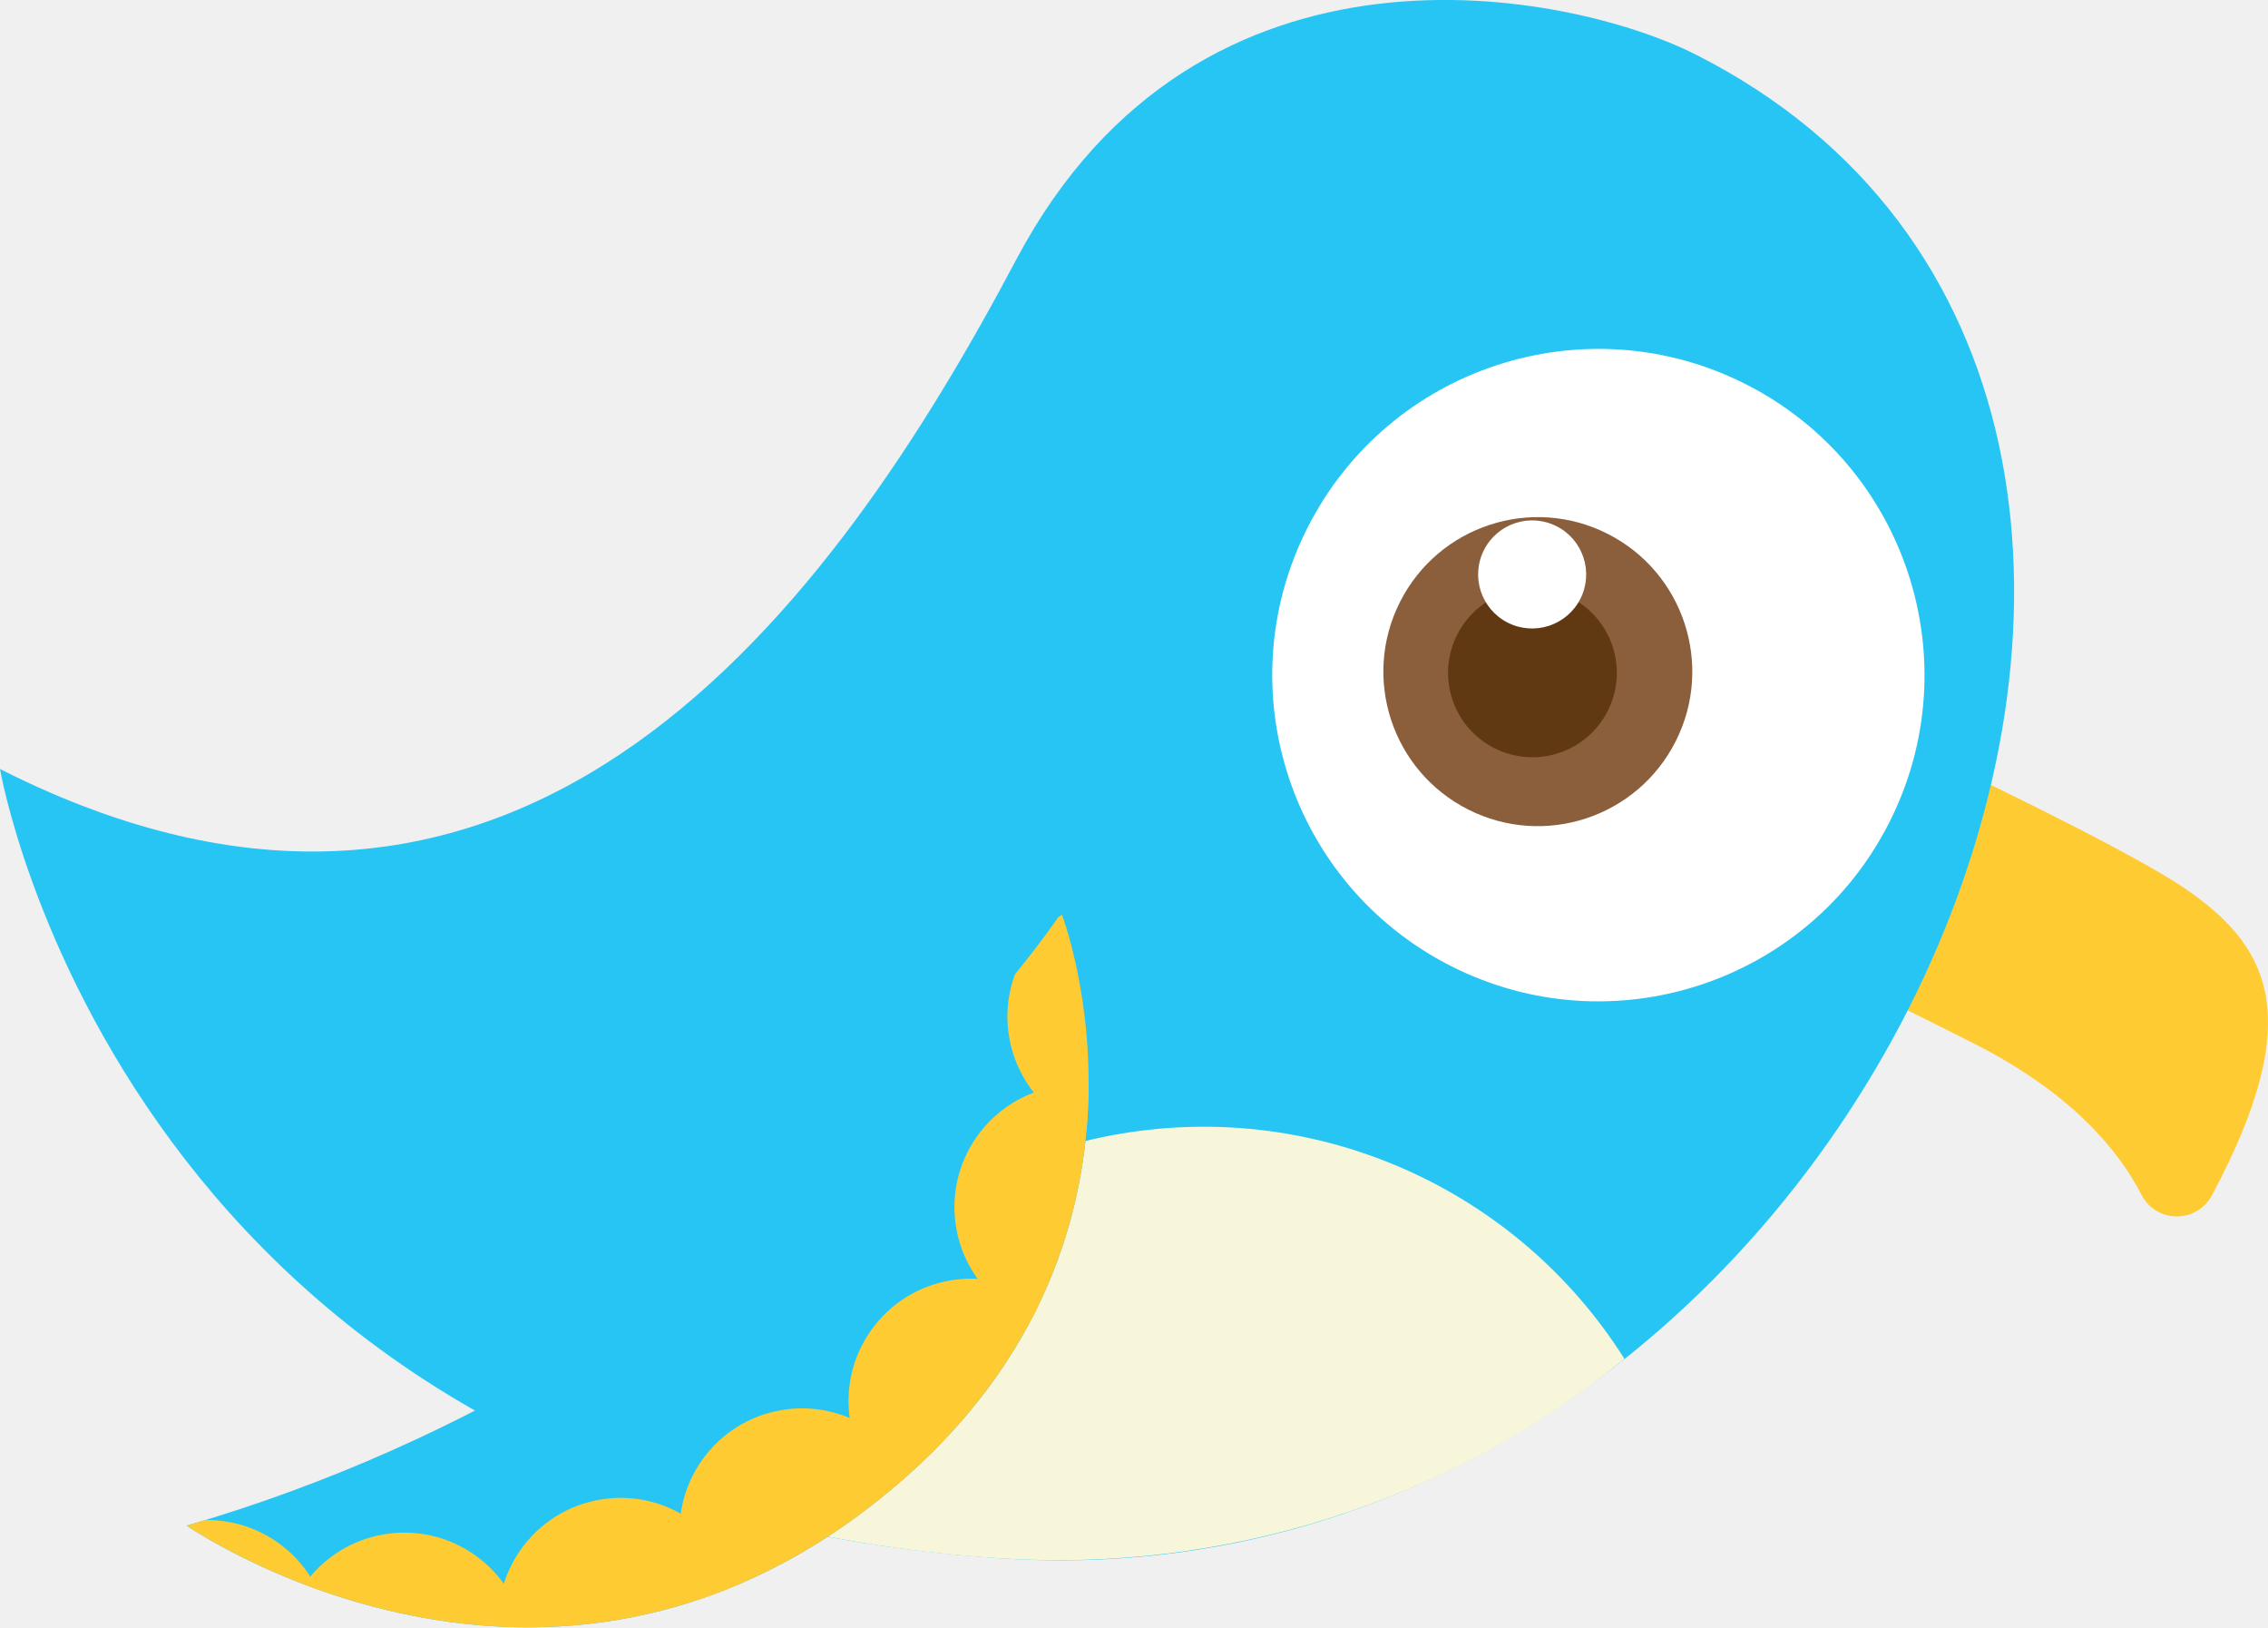
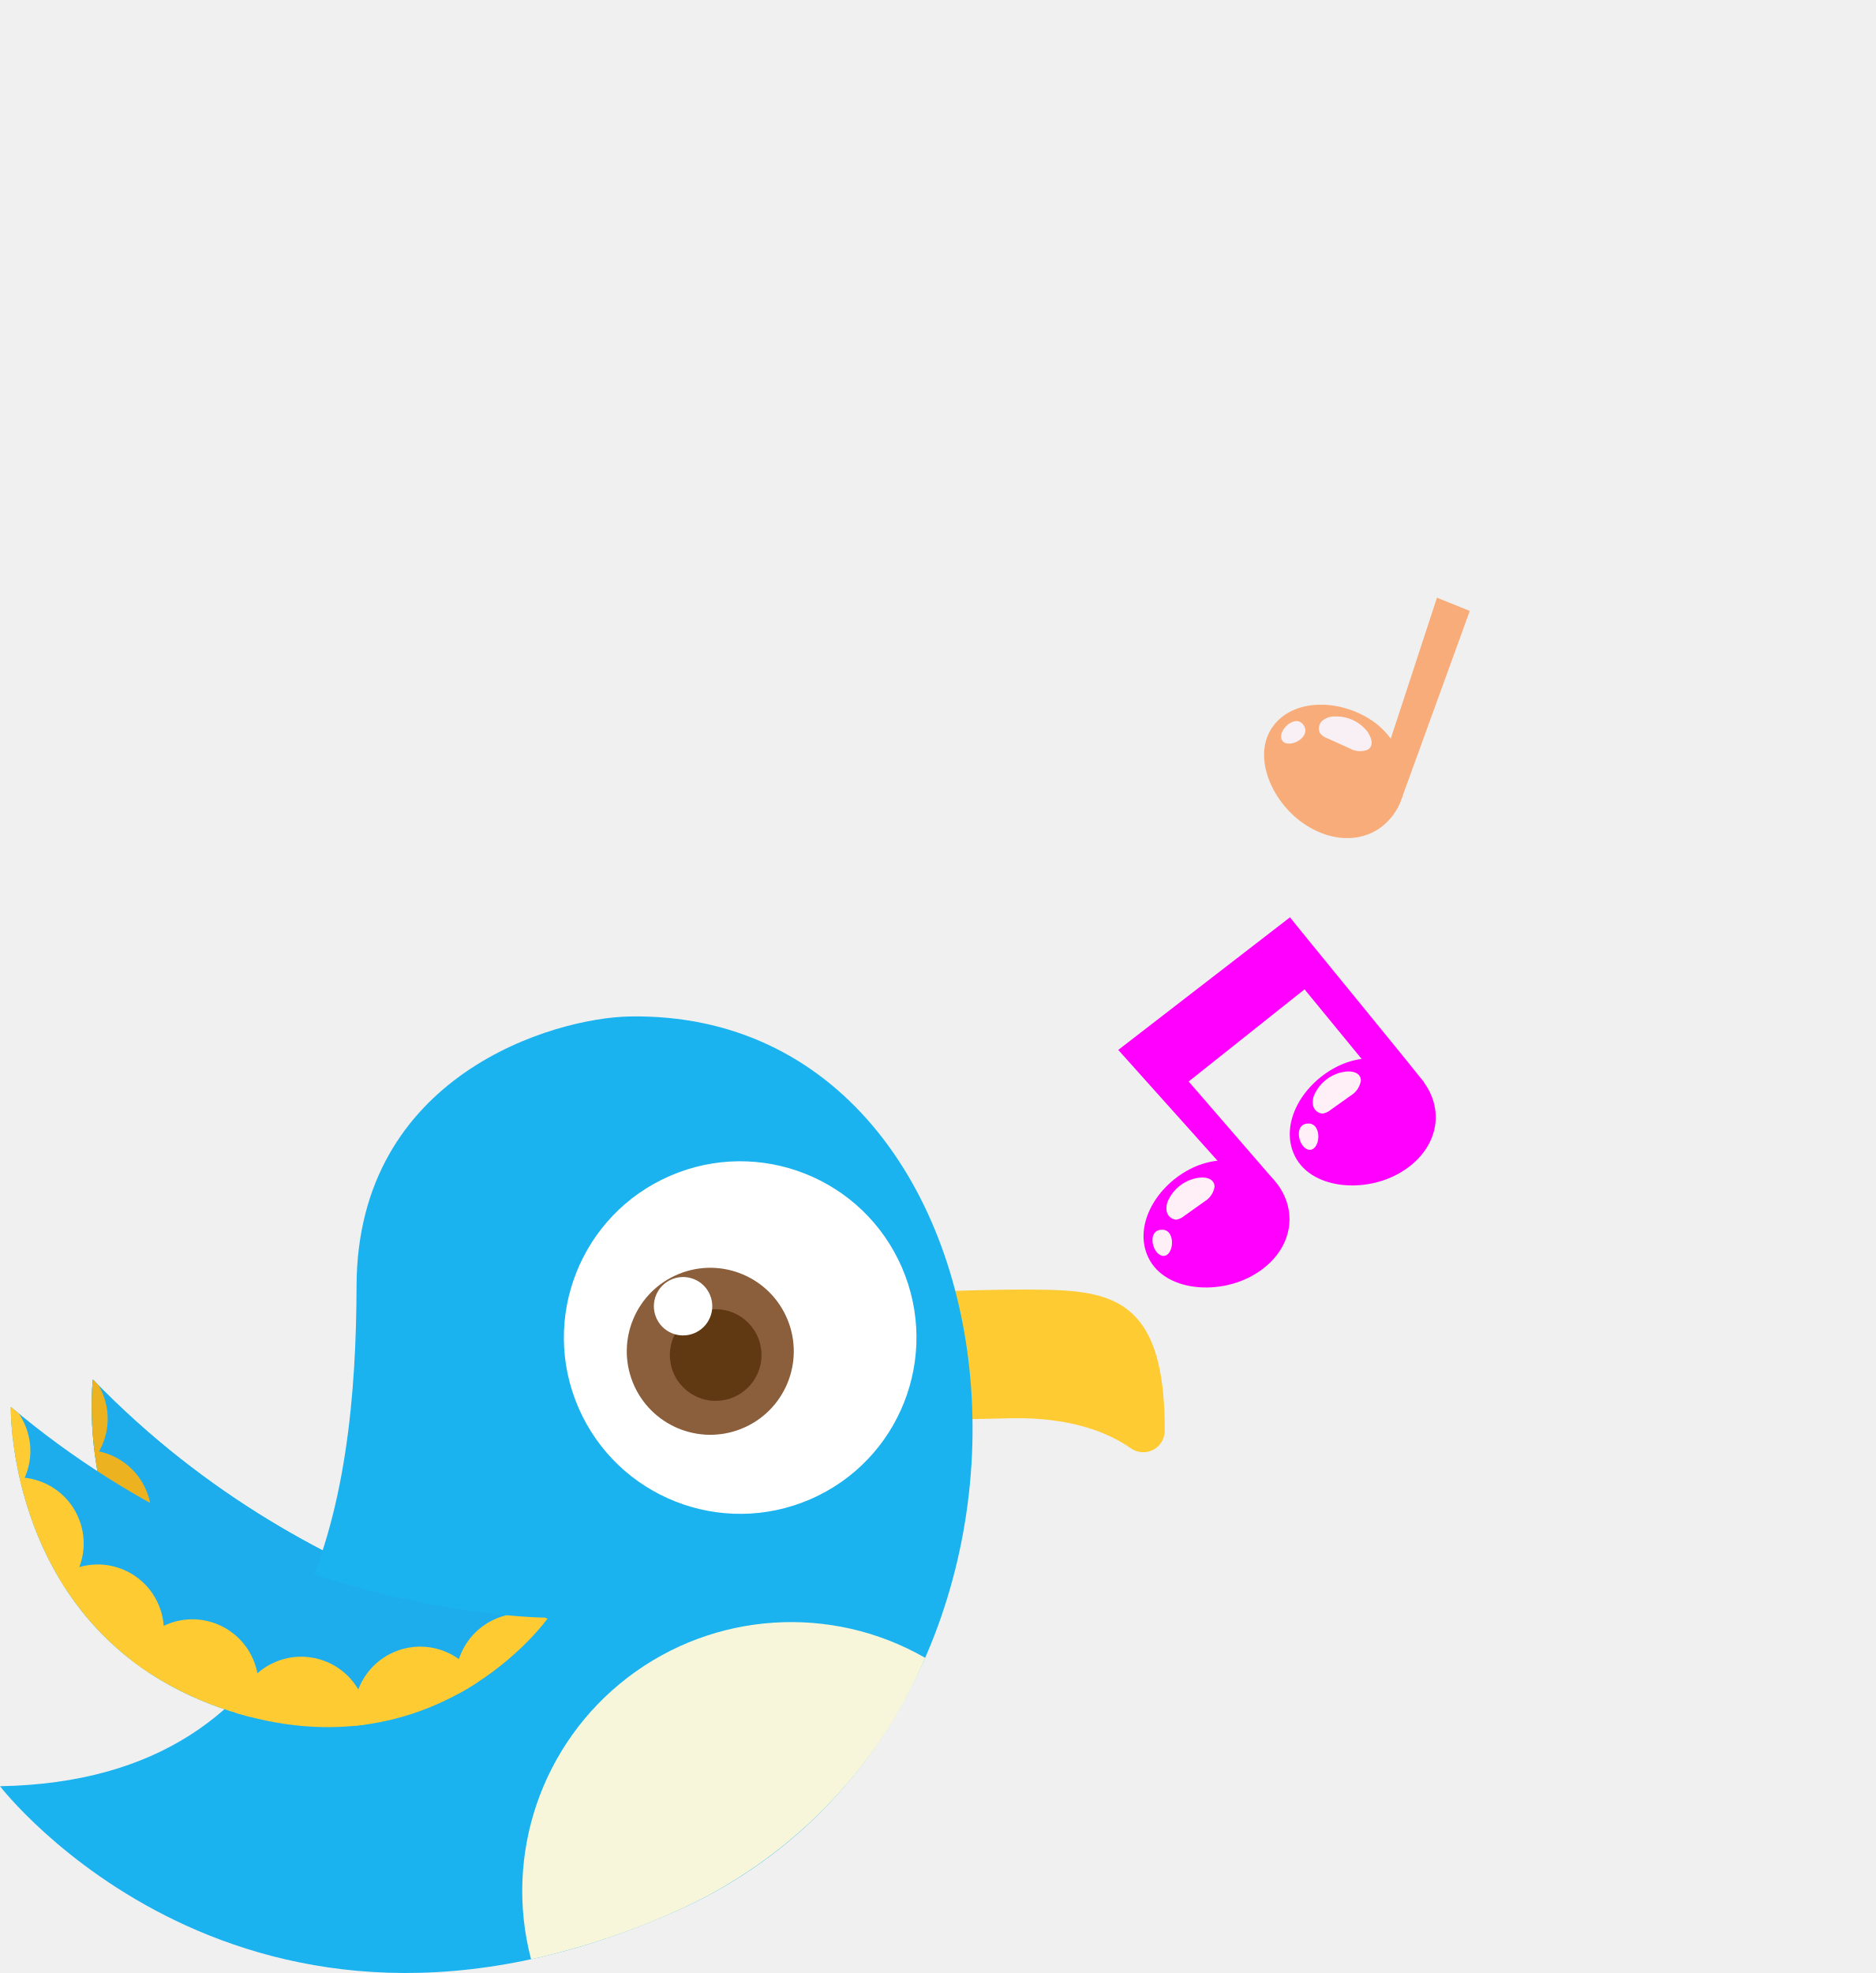
- <svg xmlns="http://www.w3.org/2000/svg" id="Layer_1" data-name="Layer 1" width="118.8" height="85.22" viewBox="0 0 118.8 85.22">
+ <svg xmlns="http://www.w3.org/2000/svg" id="Layer_1" data-name="Layer 1" viewBox="0 0 181.76 191.19">
  <defs>
-     <style>
-       .cls-1 {
-         fill: none;
-       }
- 
-       .cls-2 {
-         fill: #ffcb33;
-       }
- 
-       .cls-3 {
-         fill: #27c5f4;
-       }
- 
-       .cls-4 {
-         fill: #f7f6da;
-       }
- 
-       .cls-5 {
-         fill: #fff;
-       }
- 
-       .cls-6 {
-         fill: #8b5e3c;
-       }
- 
-       .cls-7 {
-         fill: #603913;
-       }
- 
-       .cls-8 {
-         clip-path: url(#clip-path);
-       }
-     </style>
+     <style>.cls-1{fill:#1daded;}.cls-2{fill:none;}.cls-3{opacity:0.5;}.cls-4{fill:#ff6801;}.cls-5{fill:#ffeff7;}.cls-6{fill:#f0f;}.cls-7{fill:#1ebde2;}.cls-8{clip-path:url(#clip-path);}.cls-9{fill:#edb220;}.cls-10{fill:#ffcb33;}.cls-11{fill:#1bb3ef;}.cls-12{fill:#f7f6da;}.cls-13{fill:#fff;}.cls-14{fill:#8b5e3c;}.cls-15{fill:#603913;}.cls-16{clip-path:url(#clip-path-2);}</style>
    <clipPath id="clip-path">
-       <path id="SVGID" class="cls-1" d="M55.59,47.8S40.29,71,9.78,79.89c0,0,17.91,12.44,35.42-.71S55.59,47.8,55.59,47.8Z" />
+       <path id="SVGID" class="cls-1" d="M58.7,159.24S31.06,156.52,9,133.68c0,0-2.65,21.65,17.15,31S58.7,159.24,58.7,159.24Z" />
+     </clipPath>
+     <clipPath id="clip-path-2">
+       <path id="SVGID-2" data-name="SVGID" class="cls-2" d="M53.12,156.76s-27.77.07-52.07-20.43c0,0-.46,21.8,20.18,29.12S53.12,156.76,53.12,156.76Z" />
    </clipPath>
  </defs>
-   <g>
-     <path class="cls-2" d="M89.66,34.26s19.77,8.89,24.77,12.25c4.38,3,6.47,6.65,1.44,16.07a2.08,2.08,0,0,1-3.69,0c-1.22-2.38-3.71-5.37-8.81-7.95-10.44-5.28-19.1-9.11-19.1-9.11S90,33.6,89.66,34.26Z" />
-     <path class="cls-3" d="M88.83,2.86c-6.48-3.28-26-7.38-35.59,10.72S27.45,54.16,0,40.27c0,0,6.51,38.24,52.35,41.33S124.67,21,88.83,2.86Z" />
-     <path class="cls-4" d="M85.07,71.18A47,47,0,0,1,52.35,81.6a72.1,72.1,0,0,1-14.69-2.46,26.07,26.07,0,0,1,47.42-8Z" />
-     <g>
-       <circle class="cls-5" cx="83.73" cy="35.36" r="17.08" transform="translate(14.38 94.11) rotate(-63.17)" />
-       <g>
-         <circle class="cls-6" cx="80.56" cy="35.18" r="8.09" transform="translate(12.8 91.18) rotate(-63.17)" />
-         <circle class="cls-7" cx="80.28" cy="35.23" r="4.42" transform="translate(12.6 90.97) rotate(-63.17)" />
-         <circle class="cls-5" cx="80.26" cy="30.09" r="2.83" transform="translate(17.18 88.12) rotate(-63.17)" />
-       </g>
-     </g>
-     <g>
-       <path class="cls-3" d="M55.59,47.8S40.29,71,9.78,79.89c0,0,17.91,12.44,35.42-.71S55.59,47.8,55.59,47.8Z" />
-       <g class="cls-8">
-         <g>
-           <circle class="cls-2" cx="59.18" cy="53.24" r="6.41" transform="translate(-17.53 74.5) rotate(-57.47)" />
-           <circle class="cls-2" cx="56.41" cy="63.22" r="6.41" transform="translate(-27.23 76.78) rotate(-57.47)" />
-           <circle class="cls-2" cx="50.86" cy="73.38" r="6.41" transform="translate(-38.36 76.79) rotate(-57.47)" />
-           <circle class="cls-2" cx="42" cy="80.17" r="6.41" transform="translate(-48.17 72.46) rotate(-57.47)" />
-           <circle class="cls-2" cx="32.51" cy="84.85" r="6.41" transform="translate(-56.51 66.63) rotate(-57.47)" />
-           <circle class="cls-2" cx="21.17" cy="86.67" r="6.41" transform="translate(-63.28 57.91) rotate(-57.47)" />
-           <circle class="cls-2" cx="10.85" cy="86.02" r="6.41" transform="translate(-67.51 48.9) rotate(-57.47)" />
-         </g>
-       </g>
-     </g>
+   <g class="cls-3">
+     <polygon class="cls-4" points="139.24 57.92 134.48 72.45 133.13 76.2 135.81 77.41 142.42 59.2 139.24 57.92" />
+     <path class="cls-4" d="M135.25,78.6c-1.81,2.88-5.4,3.44-8.65,1.39s-5.24-6.47-3.42-9.35,6.23-3,9.48-1S137.07,75.72,135.25,78.6Z" />
+     <path class="cls-5" d="M124.17,71.61c.38,1.1,2.89,0,2.2-1.26-.57-1-1.76-.23-2.11.54A1,1,0,0,0,124.17,71.61Z" />
+     <path class="cls-5" d="M132.5,72.66c.49-.25.6-.87,0-1.77a3.84,3.84,0,0,0-3.22-1.46,1.78,1.78,0,0,0-1.18.44,1,1,0,0,0-.19,1.18,1.49,1.49,0,0,0,.7.49l2.21,1A2,2,0,0,0,132.5,72.66Z" />
+   </g>
+   <path class="cls-6" d="M118.56,113.13l-10.2-11.39L125,88.89c.87,1.13,10.63,13,13,16L135.54,107l-9.13-11.13-11.23,8.93,8.34,9.64-2.38,1.72Z" />
+   <path class="cls-6" d="M124.28,115.53c1.59,3,.28,6.4-3.12,8.19s-8.22,1.31-9.81-1.71.5-6.9,3.9-8.69S122.69,112.52,124.28,115.53Z" />
+   <path class="cls-6" d="M138.45,105.64c1.59,3,.28,6.4-3.12,8.19s-8.22,1.31-9.81-1.71.5-6.9,3.9-8.69S136.86,102.63,138.45,105.64Z" />
+   <path class="cls-5" d="M112.61,121.69c1.15.22,1.4-2.53,0-2.53-1.17,0-1.09,1.4-.59,2.09A1,1,0,0,0,112.61,121.69Z" />
+   <path class="cls-5" d="M117.69,115c0-.55-.46-1-1.55-.87a3.85,3.85,0,0,0-2.88,2.06,1.8,1.8,0,0,0-.2,1.24,1,1,0,0,0,.92.76,1.61,1.61,0,0,0,.78-.37l2-1.42A2,2,0,0,0,117.69,115Z" />
+   <path class="cls-5" d="M126.79,111.41c1.15.22,1.4-2.53,0-2.54-1.16,0-1.09,1.41-.59,2.1A1,1,0,0,0,126.79,111.41Z" />
+   <path class="cls-5" d="M131.87,104.72c0-.55-.46-1-1.55-.87a3.85,3.85,0,0,0-2.88,2.06,1.8,1.8,0,0,0-.2,1.24,1,1,0,0,0,.92.76,1.59,1.59,0,0,0,.78-.36l2-1.42A2.06,2.06,0,0,0,131.87,104.72Z" />
+   <path class="cls-7" d="M58.7,159.24S31.06,156.52,9,133.68c0,0-2.65,21.65,17.15,31S58.7,159.24,58.7,159.24Z" />
+   <path id="SVGID-3" data-name="SVGID" class="cls-1" d="M58.7,159.24S31.06,156.52,9,133.68c0,0-2.65,21.65,17.15,31S58.7,159.24,58.7,159.24Z" />
+   <g class="cls-8">
+     <circle class="cls-9" cx="55.56" cy="164.96" r="6.41" transform="translate(-44.14 22.28) rotate(-16.33)" />
+     <circle class="cls-9" cx="45.44" cy="167.17" r="6.41" transform="translate(-45.17 19.52) rotate(-16.33)" />
+     <circle class="cls-9" cx="33.87" cy="166.98" r="6.41" transform="matrix(0.96, -0.28, 0.28, 0.96, -45.59, 16.26)" />
+     <circle class="cls-9" cx="23.73" cy="162.32" r="6.41" transform="translate(-44.68 13.22) rotate(-16.33)" />
+     <circle class="cls-9" cx="15.16" cy="156.1" r="6.41" transform="translate(-43.28 10.56) rotate(-16.33)" />
+     <circle class="cls-9" cx="8.27" cy="146.92" r="6.41" transform="translate(-40.98 8.25) rotate(-16.33)" />
+     <circle class="cls-9" cx="4.03" cy="137.48" r="6.41" transform="translate(-38.5 6.68) rotate(-16.33)" />
+   </g>
+   <path class="cls-10" d="M76.45,125.87s21.64-1.38,27.62-.74c5.26.56,8.84,2.85,8.79,13.53a2.08,2.08,0,0,1-3.29,1.68c-2.19-1.53-5.79-3-11.5-2.91-11.7.21-21.14.88-21.14.88S76.44,125.13,76.45,125.87Z" />
+   <path class="cls-11" d="M61,98.5c-7.26.13-26.39,5.6-26.45,26.11S30.76,172.54,0,173.09c0,0,23.63,30.77,65.59,12.07S101.2,97.78,61,98.5Z" />
+   <path class="cls-12" d="M89.65,160.65a47,47,0,0,1-24.06,24.51,71.93,71.93,0,0,1-14.13,4.7,26.06,26.06,0,0,1,38.19-29.21Z" />
+   <circle class="cls-13" cx="71.72" cy="129.62" r="17.08" transform="translate(-45.64 39.22) rotate(-23.44)" />
+   <circle class="cls-14" cx="68.83" cy="130.94" r="8.09" transform="translate(-44.21 35.52) rotate(-22.1)" />
+   <circle class="cls-15" cx="68.62" cy="131.11" r="4.42" transform="matrix(0.93, -0.38, 0.38, 0.93, -44.29, 35.45)" />
+   <circle class="cls-13" cx="66.19" cy="126.58" r="2.83" transform="translate(-42.76 34.2) rotate(-22.1)" />
+   <path class="cls-1" d="M53.12,156.76s-27.77.07-52.07-20.43c0,0-.46,21.8,20.18,29.12S53.12,156.76,53.12,156.76Z" />
+   <g class="cls-16">
+     <circle class="cls-10" cx="50.57" cy="162.75" r="6.41" transform="translate(-57.52 30.99) rotate(-22.1)" />
+     <circle class="cls-10" cx="40.72" cy="165.97" r="6.41" transform="translate(-59.45 27.52) rotate(-22.1)" />
+     <circle class="cls-10" cx="29.19" cy="166.95" r="6.41" transform="translate(-60.67 23.25) rotate(-22.1)" />
+     <circle class="cls-10" cx="18.64" cy="163.33" r="6.41" transform="translate(-60.08 19.01) rotate(-22.1)" />
+     <circle class="cls-10" cx="9.48" cy="158.01" r="6.41" transform="translate(-58.76 15.18) rotate(-22.1)" />
+     <circle class="cls-10" cx="1.7" cy="149.57" r="6.41" transform="translate(-56.15 11.63) rotate(-22.1)" />
+     <circle class="cls-10" cx="-3.46" cy="140.6" r="6.41" transform="translate(-53.16 9.03) rotate(-22.1)" />
  </g>
</svg>
